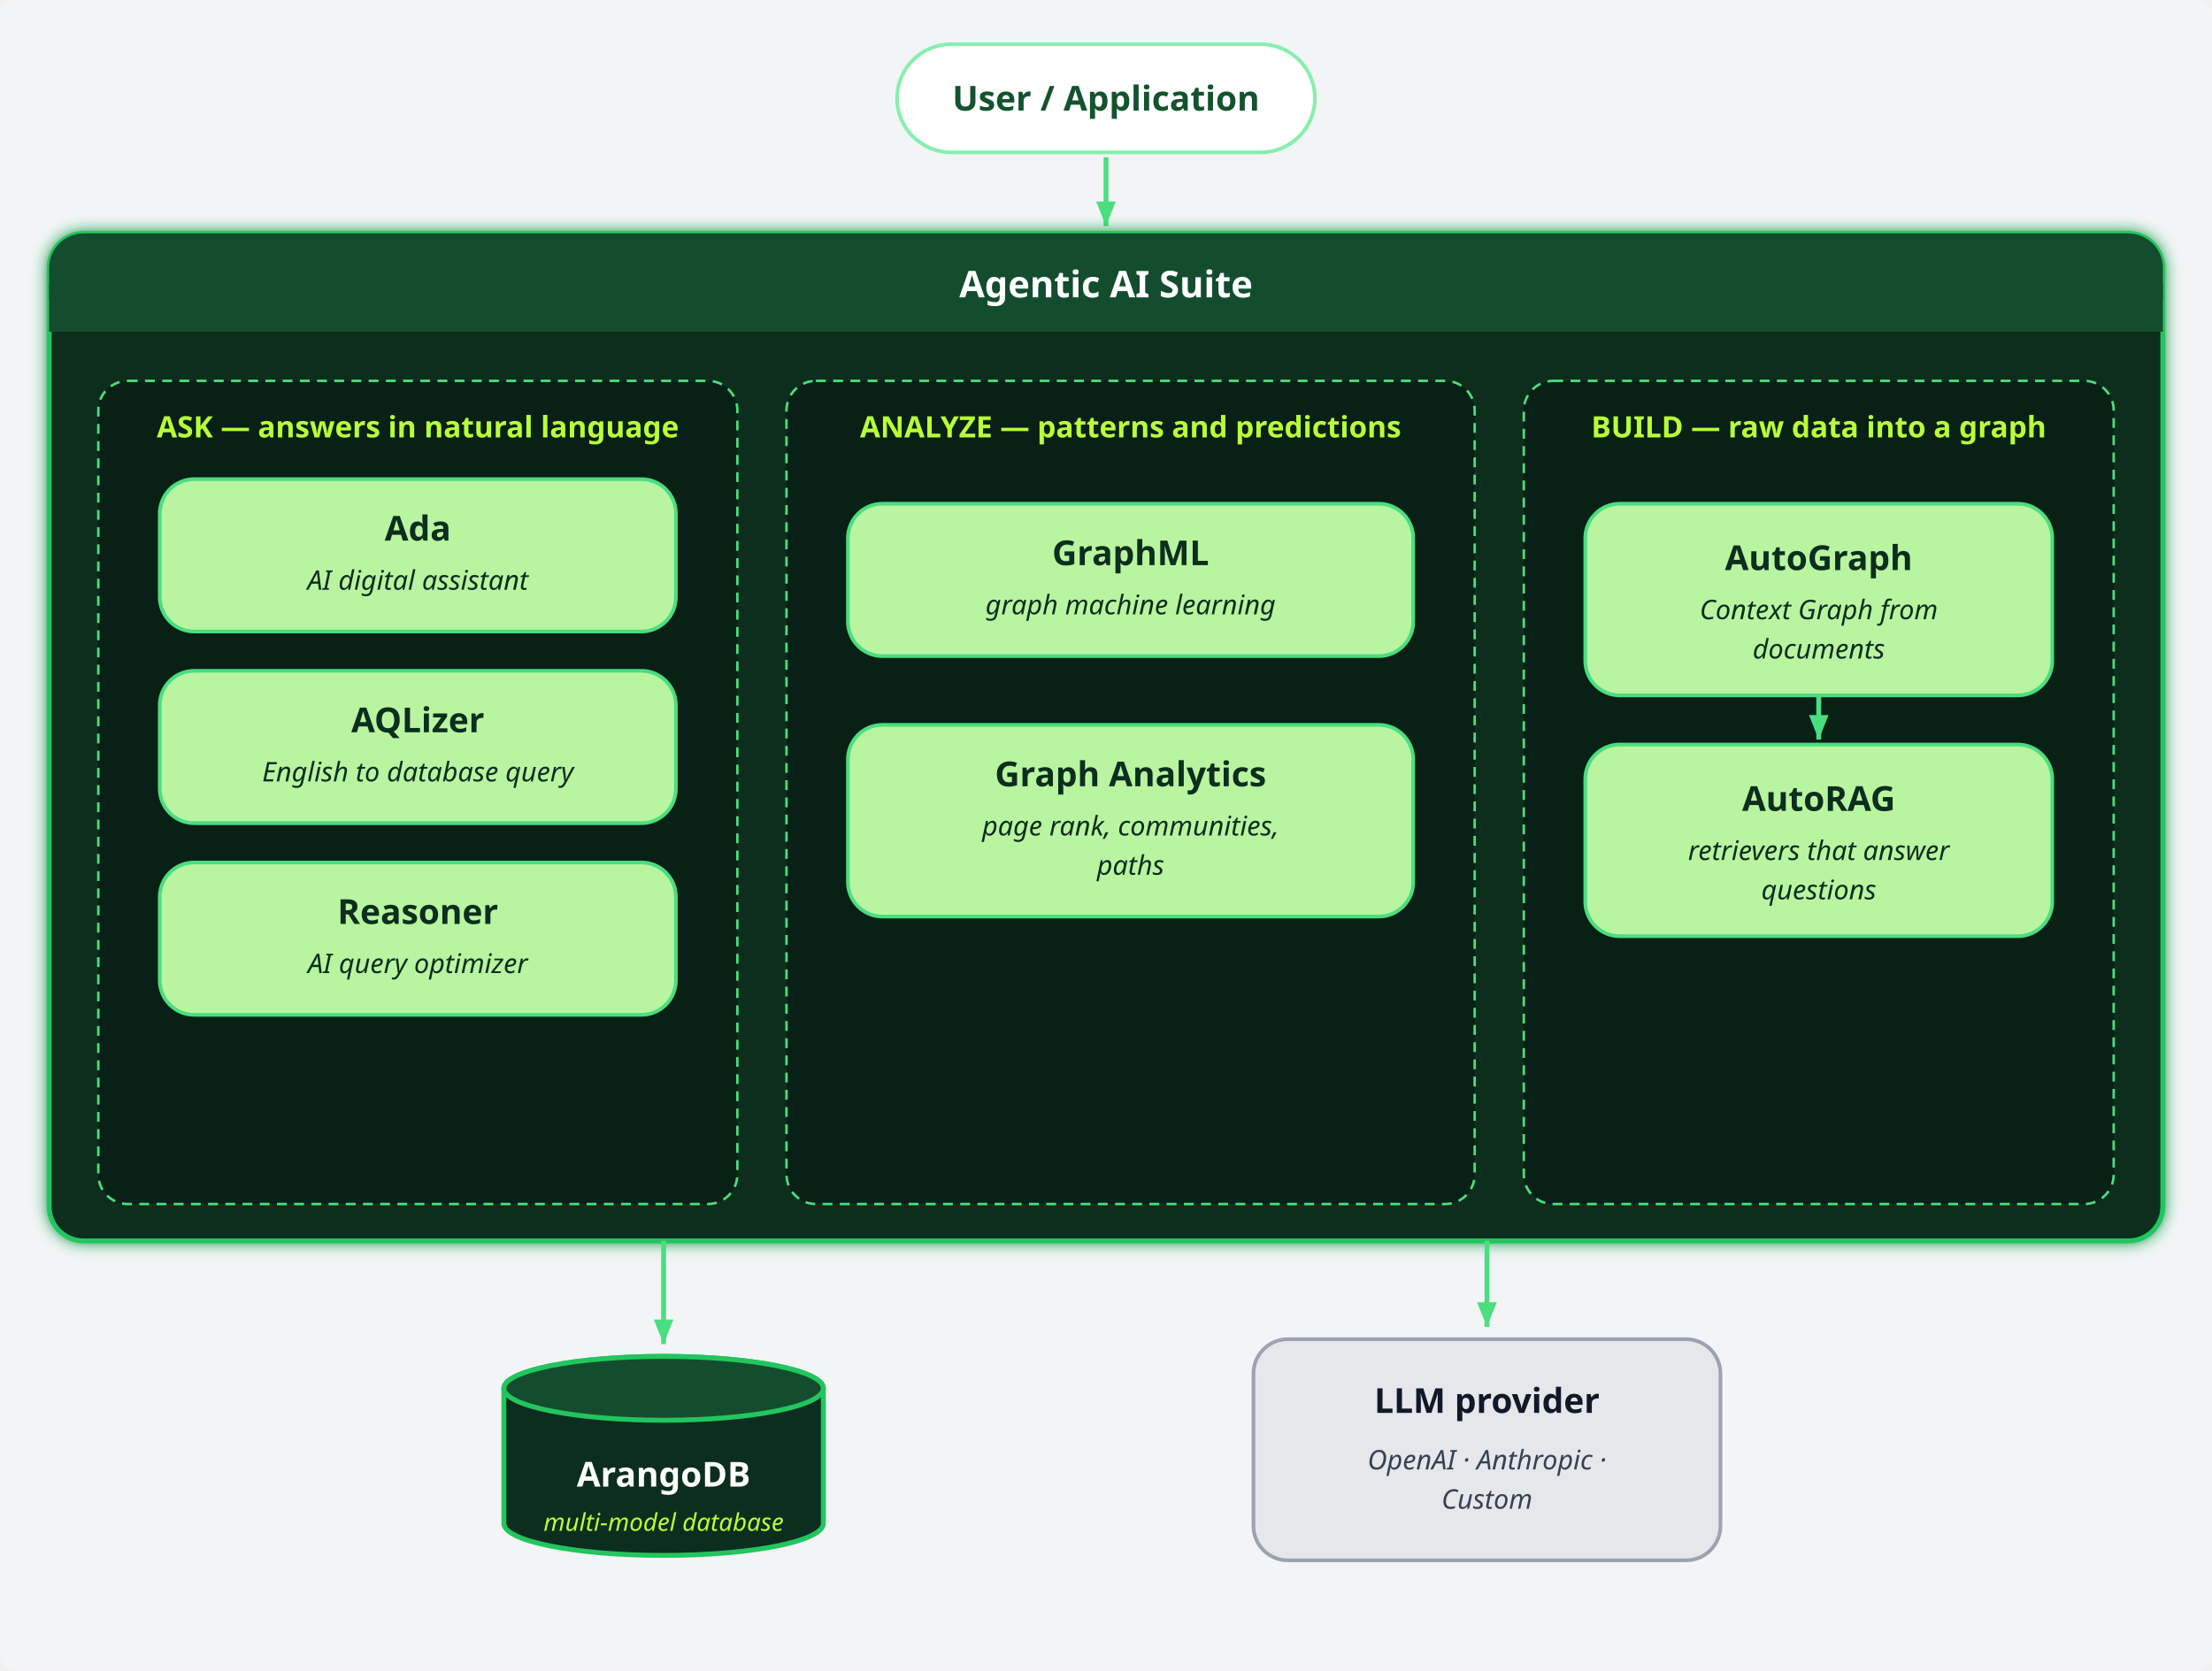
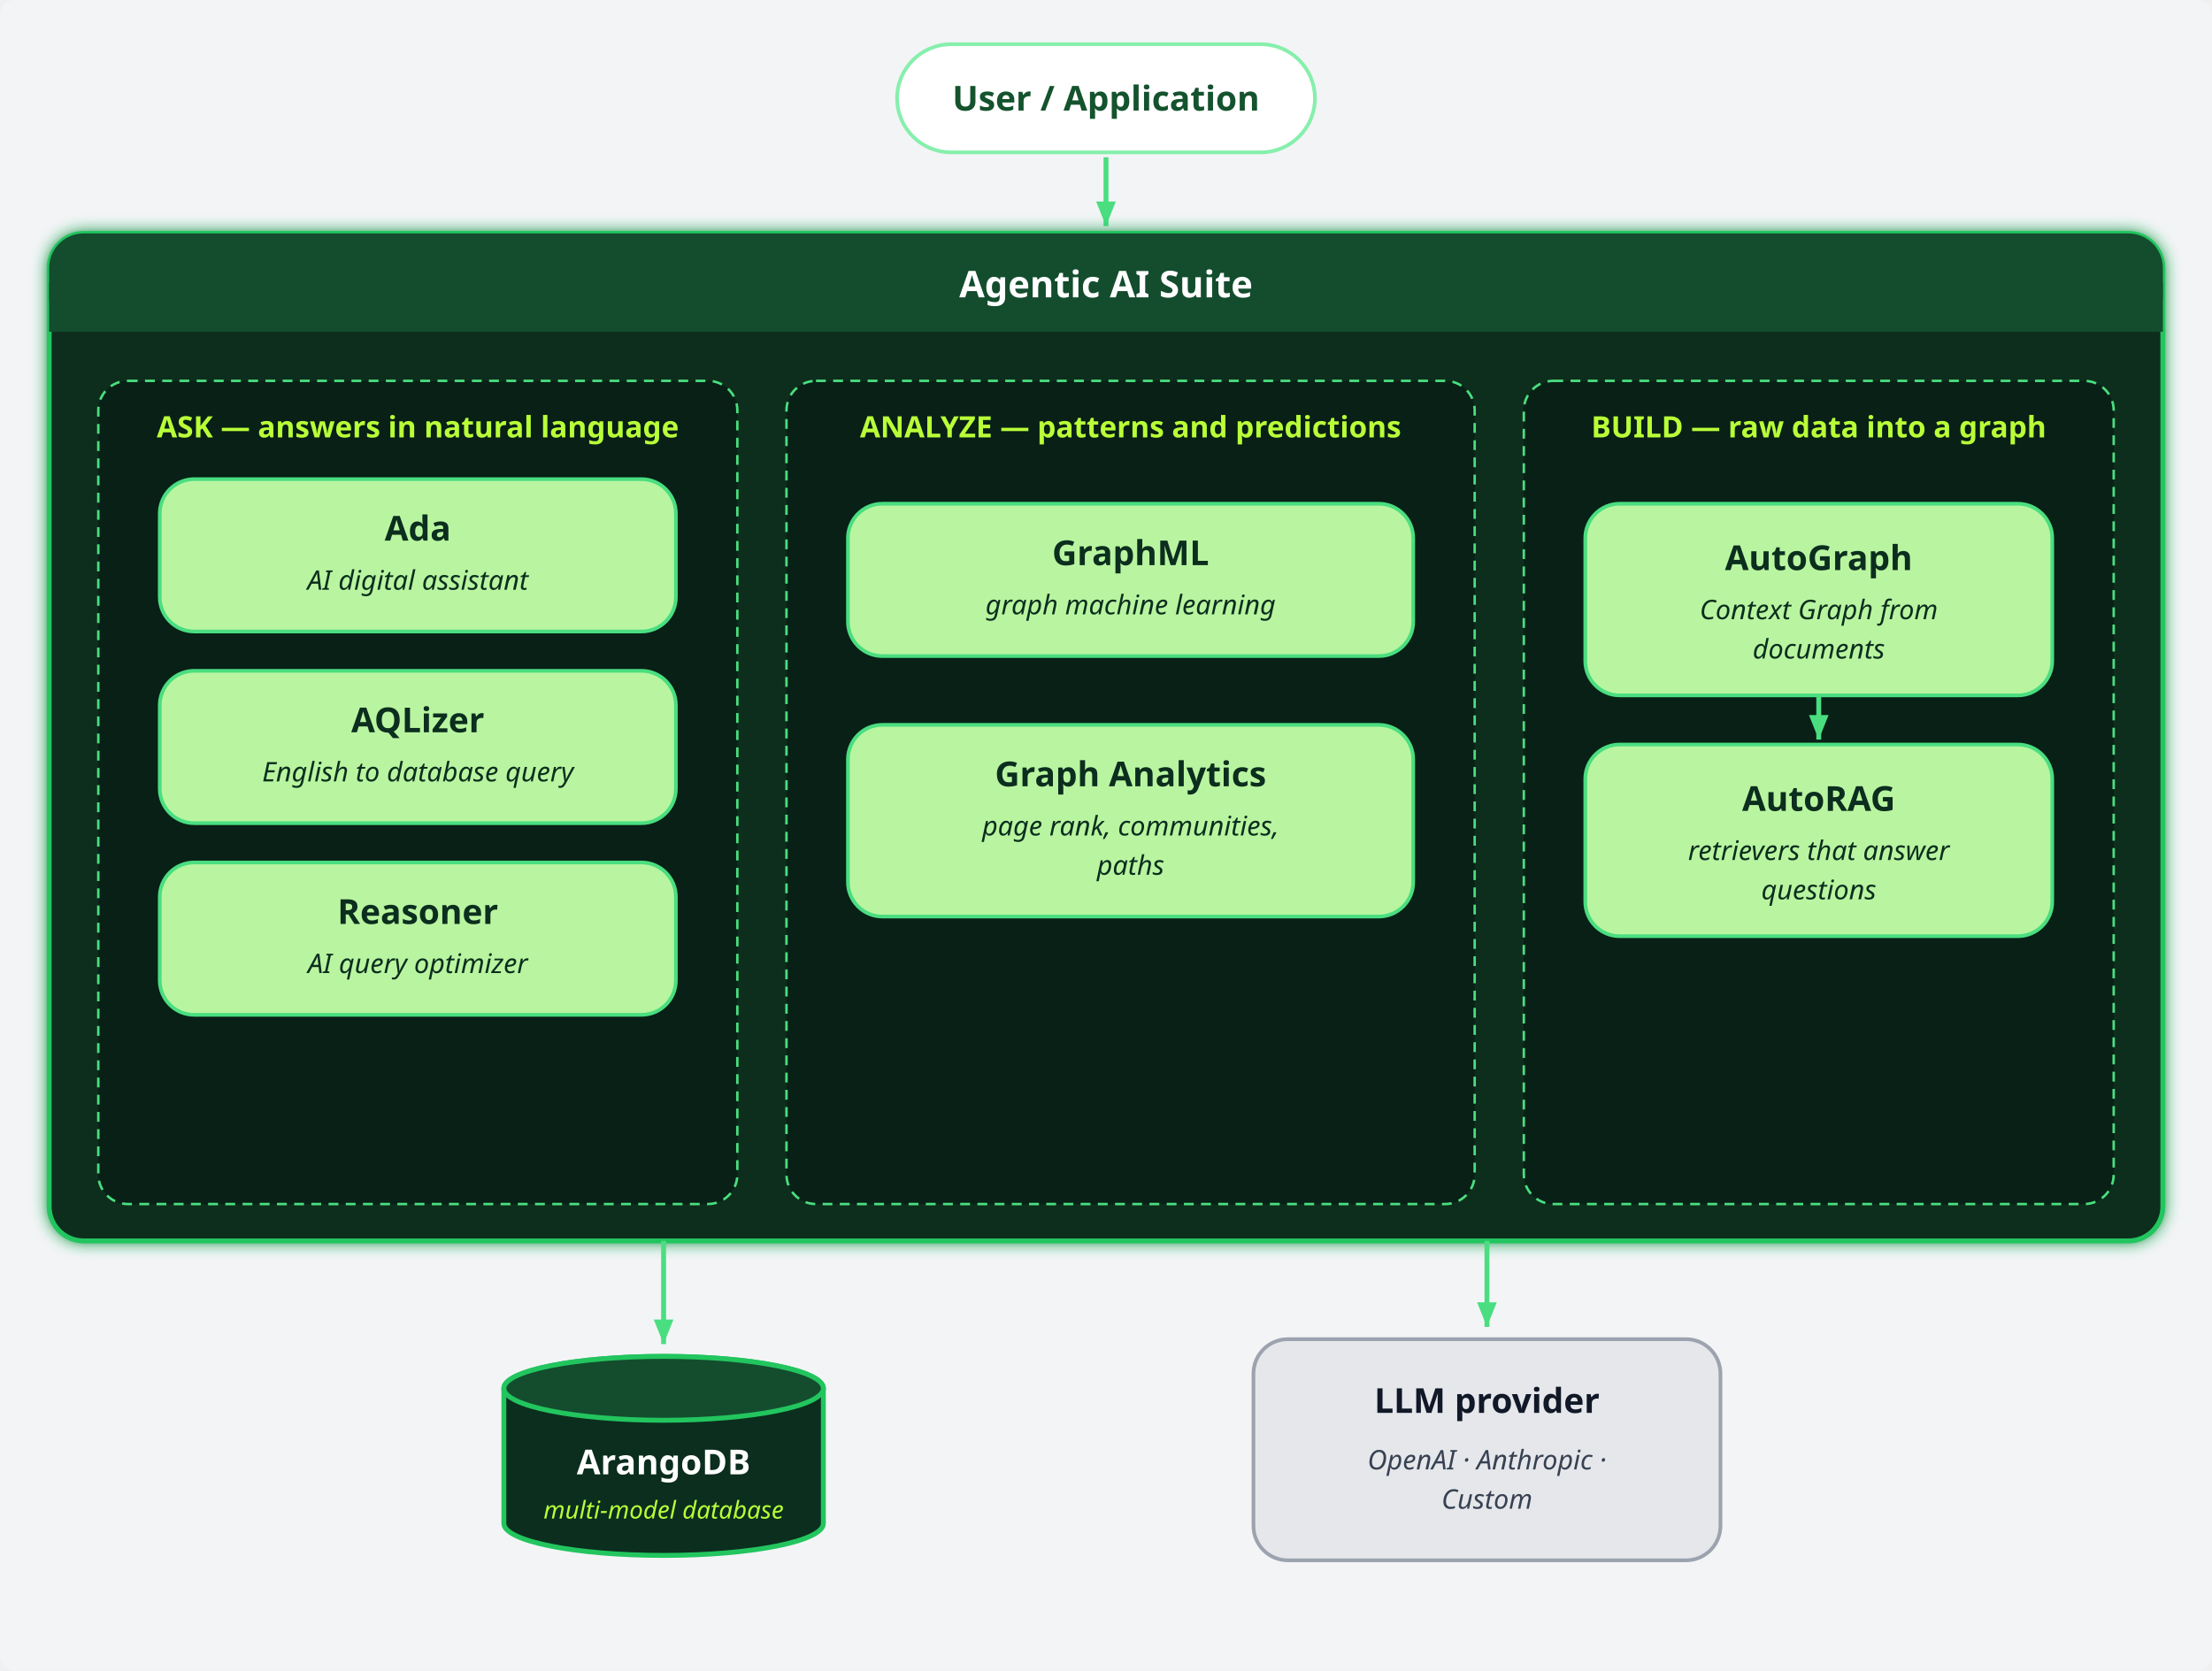
<svg xmlns="http://www.w3.org/2000/svg" viewBox="0 0 900 680" style="display:block;width:100%;max-width:900px;margin:0 auto">
  <style>
    .aai .pill-aai { fill: #b9f5a0; stroke: #4ade80; stroke-width: 1.5; }
    .aai .pill-ps  { fill: #ffffff; stroke: #86efac; stroke-width: 1.5; }
    .aai .pill-db  { fill: #e5e7eb; stroke: #9ca3af; stroke-width: 1.5; }
    .aai .card:hover .pill-aai { fill: #ffffff; stroke: #22c55e; }
    .aai .card:hover .pill-ps  { fill: #dcfce7; stroke: #22c55e; }
    .aai .card:hover .pill-db  { fill: #b9ff38; stroke: #22c55e; }
  </style>
  <defs>
    <filter id="aai-glow" x="-20%" y="-20%" width="140%" height="140%">
      <feGaussianBlur stdDeviation="3" result="blur" />
      <feMerge>
        <feMergeNode in="blur" />
        <feMergeNode in="SourceGraphic" />
      </feMerge>
    </filter>
    <marker id="aai-arrow" markerWidth="10" markerHeight="8" refX="10" refY="4" orient="auto" markerUnits="userSpaceOnUse">
      <polygon points="0 0,10 4,0 8" fill="#4ade80" />
    </marker>
  </defs>
  <g class="aai">
    <rect width="900" height="680" fill="#f3f4f6" rx="6" />
    <g class="card">
      <rect x="365" y="18" width="170" height="44" rx="22" class="pill-ps" />
      <text x="450" y="45" text-anchor="middle" font-family="sans-serif" font-size="14" font-weight="bold" fill="#14532d">User / Application</text>
    </g>
    <path d="M 450 64 L 450 92" stroke="#4ade80" stroke-width="2" fill="none" marker-end="url(#aai-arrow)" />
    <rect x="20" y="95" width="860" height="410" rx="14" fill="#0b2e1e" stroke="#22c55e" stroke-width="2" filter="url(#aai-glow)" />
    <rect x="20" y="95" width="860" height="40" rx="14" fill="#134d2e" />
    <rect x="20" y="115" width="860" height="20" fill="#134d2e" />
    <text x="450" y="121" text-anchor="middle" font-family="sans-serif" font-size="15" font-weight="bold" fill="#ffffff">Agentic AI Suite</text>
    <rect x="40" y="155" width="260" height="335" rx="12" fill="#082016" stroke="#4ade80" stroke-width="1" stroke-dasharray="4 3" />
    <text x="170" y="178" text-anchor="middle" font-family="sans-serif" font-size="12" font-weight="bold" fill="#b9ff38">ASK — answers in natural language</text>
    <g class="card">
      <rect x="65" y="195" width="210" height="62" rx="14" class="pill-aai" />
      <text x="170" y="220" text-anchor="middle" font-family="sans-serif" font-size="14" font-weight="bold" fill="#0b2e1e">Ada</text>
      <text x="170" y="240" text-anchor="middle" font-family="sans-serif" font-size="11" font-style="italic" fill="#0b2e1e">AI digital assistant</text>
    </g>
    <g class="card">
      <rect x="65" y="273" width="210" height="62" rx="14" class="pill-aai" />
      <text x="170" y="298" text-anchor="middle" font-family="sans-serif" font-size="14" font-weight="bold" fill="#0b2e1e">AQLizer</text>
      <text x="170" y="318" text-anchor="middle" font-family="sans-serif" font-size="11" font-style="italic" fill="#0b2e1e">English to database query</text>
    </g>
    <g class="card">
      <rect x="65" y="351" width="210" height="62" rx="14" class="pill-aai" />
      <text x="170" y="376" text-anchor="middle" font-family="sans-serif" font-size="14" font-weight="bold" fill="#0b2e1e">Reasoner</text>
      <text x="170" y="396" text-anchor="middle" font-family="sans-serif" font-size="11" font-style="italic" fill="#0b2e1e">AI query optimizer</text>
    </g>
    <rect x="320" y="155" width="280" height="335" rx="12" fill="#082016" stroke="#4ade80" stroke-width="1" stroke-dasharray="4 3" />
    <text x="460" y="178" text-anchor="middle" font-family="sans-serif" font-size="12" font-weight="bold" fill="#b9ff38">ANALYZE — patterns and predictions</text>
    <g class="card">
      <rect x="345" y="205" width="230" height="62" rx="14" class="pill-aai" />
      <text x="460" y="230" text-anchor="middle" font-family="sans-serif" font-size="14" font-weight="bold" fill="#0b2e1e">GraphML</text>
      <text x="460" y="250" text-anchor="middle" font-family="sans-serif" font-size="11" font-style="italic" fill="#0b2e1e">graph machine learning</text>
    </g>
    <g class="card">
      <rect x="345" y="295" width="230" height="78" rx="14" class="pill-aai" />
      <text x="460" y="320" text-anchor="middle" font-family="sans-serif" font-size="14" font-weight="bold" fill="#0b2e1e">Graph Analytics</text>
      <text x="460" y="340" text-anchor="middle" font-family="sans-serif" font-size="11" font-style="italic" fill="#0b2e1e">page rank, communities,</text>
      <text x="460" y="356" text-anchor="middle" font-family="sans-serif" font-size="11" font-style="italic" fill="#0b2e1e">paths</text>
    </g>
    <rect x="620" y="155" width="240" height="335" rx="12" fill="#082016" stroke="#4ade80" stroke-width="1" stroke-dasharray="4 3" />
    <text x="740" y="178" text-anchor="middle" font-family="sans-serif" font-size="12" font-weight="bold" fill="#b9ff38">BUILD — raw data into a graph</text>
    <g class="card">
      <rect x="645" y="205" width="190" height="78" rx="14" class="pill-aai" />
      <text x="740" y="232" text-anchor="middle" font-family="sans-serif" font-size="14" font-weight="bold" fill="#0b2e1e">AutoGraph</text>
      <text x="740" y="252" text-anchor="middle" font-family="sans-serif" font-size="11" font-style="italic" fill="#0b2e1e">Context Graph from</text>
      <text x="740" y="268" text-anchor="middle" font-family="sans-serif" font-size="11" font-style="italic" fill="#0b2e1e">documents</text>
    </g>
    <path d="M 740 283 L 740 301" stroke="#4ade80" stroke-width="2" fill="none" marker-end="url(#aai-arrow)" />
    <g class="card">
      <rect x="645" y="303" width="190" height="78" rx="14" class="pill-aai" />
      <text x="740" y="330" text-anchor="middle" font-family="sans-serif" font-size="14" font-weight="bold" fill="#0b2e1e">AutoRAG</text>
      <text x="740" y="350" text-anchor="middle" font-family="sans-serif" font-size="11" font-style="italic" fill="#0b2e1e">retrievers that answer</text>
      <text x="740" y="366" text-anchor="middle" font-family="sans-serif" font-size="11" font-style="italic" fill="#0b2e1e">questions</text>
    </g>
    <path d="M 270 505 L 270 547" stroke="#4ade80" stroke-width="2" fill="none" marker-end="url(#aai-arrow)" />
    <path d="M 605 505 L 605 540" stroke="#4ade80" stroke-width="2" fill="none" marker-end="url(#aai-arrow)" />
    <g class="card">
      <ellipse cx="270" cy="565" rx="65" ry="13" fill="#0b2e1e" stroke="#22c55e" stroke-width="2" />
      <path d="M 205 565 L 205 620 A 65 13 0 0 0 335 620 L 335 565" fill="#0b2e1e" stroke="#22c55e" stroke-width="2" />
      <ellipse cx="270" cy="565" rx="65" ry="13" fill="#134d2e" stroke="#22c55e" stroke-width="2" />
-       <text x="270" y="605" text-anchor="middle" font-family="sans-serif" font-size="14" font-weight="bold" fill="#ffffff">ArangoDB</text>
-       <text x="270" y="623" text-anchor="middle" font-family="sans-serif" font-size="10" font-style="italic" fill="#b9ff38">multi-model database</text>
+       <text x="270" y="600" text-anchor="middle" font-family="sans-serif" font-size="14" font-weight="bold" fill="#ffffff">ArangoDB</text>
+       <text x="270" y="618" text-anchor="middle" font-family="sans-serif" font-size="10" font-style="italic" fill="#b9ff38">multi-model database</text>
    </g>
    <g class="card">
      <rect x="510" y="545" width="190" height="90" rx="14" class="pill-db" />
      <text x="605" y="575" text-anchor="middle" font-family="sans-serif" font-size="14" font-weight="bold" fill="#111827">LLM provider</text>
      <text x="605" y="598" text-anchor="middle" font-family="sans-serif" font-size="11" font-style="italic" fill="#374151">OpenAI · Anthropic ·</text>
      <text x="605" y="614" text-anchor="middle" font-family="sans-serif" font-size="11" font-style="italic" fill="#374151">Custom</text>
    </g>
  </g>
</svg>
